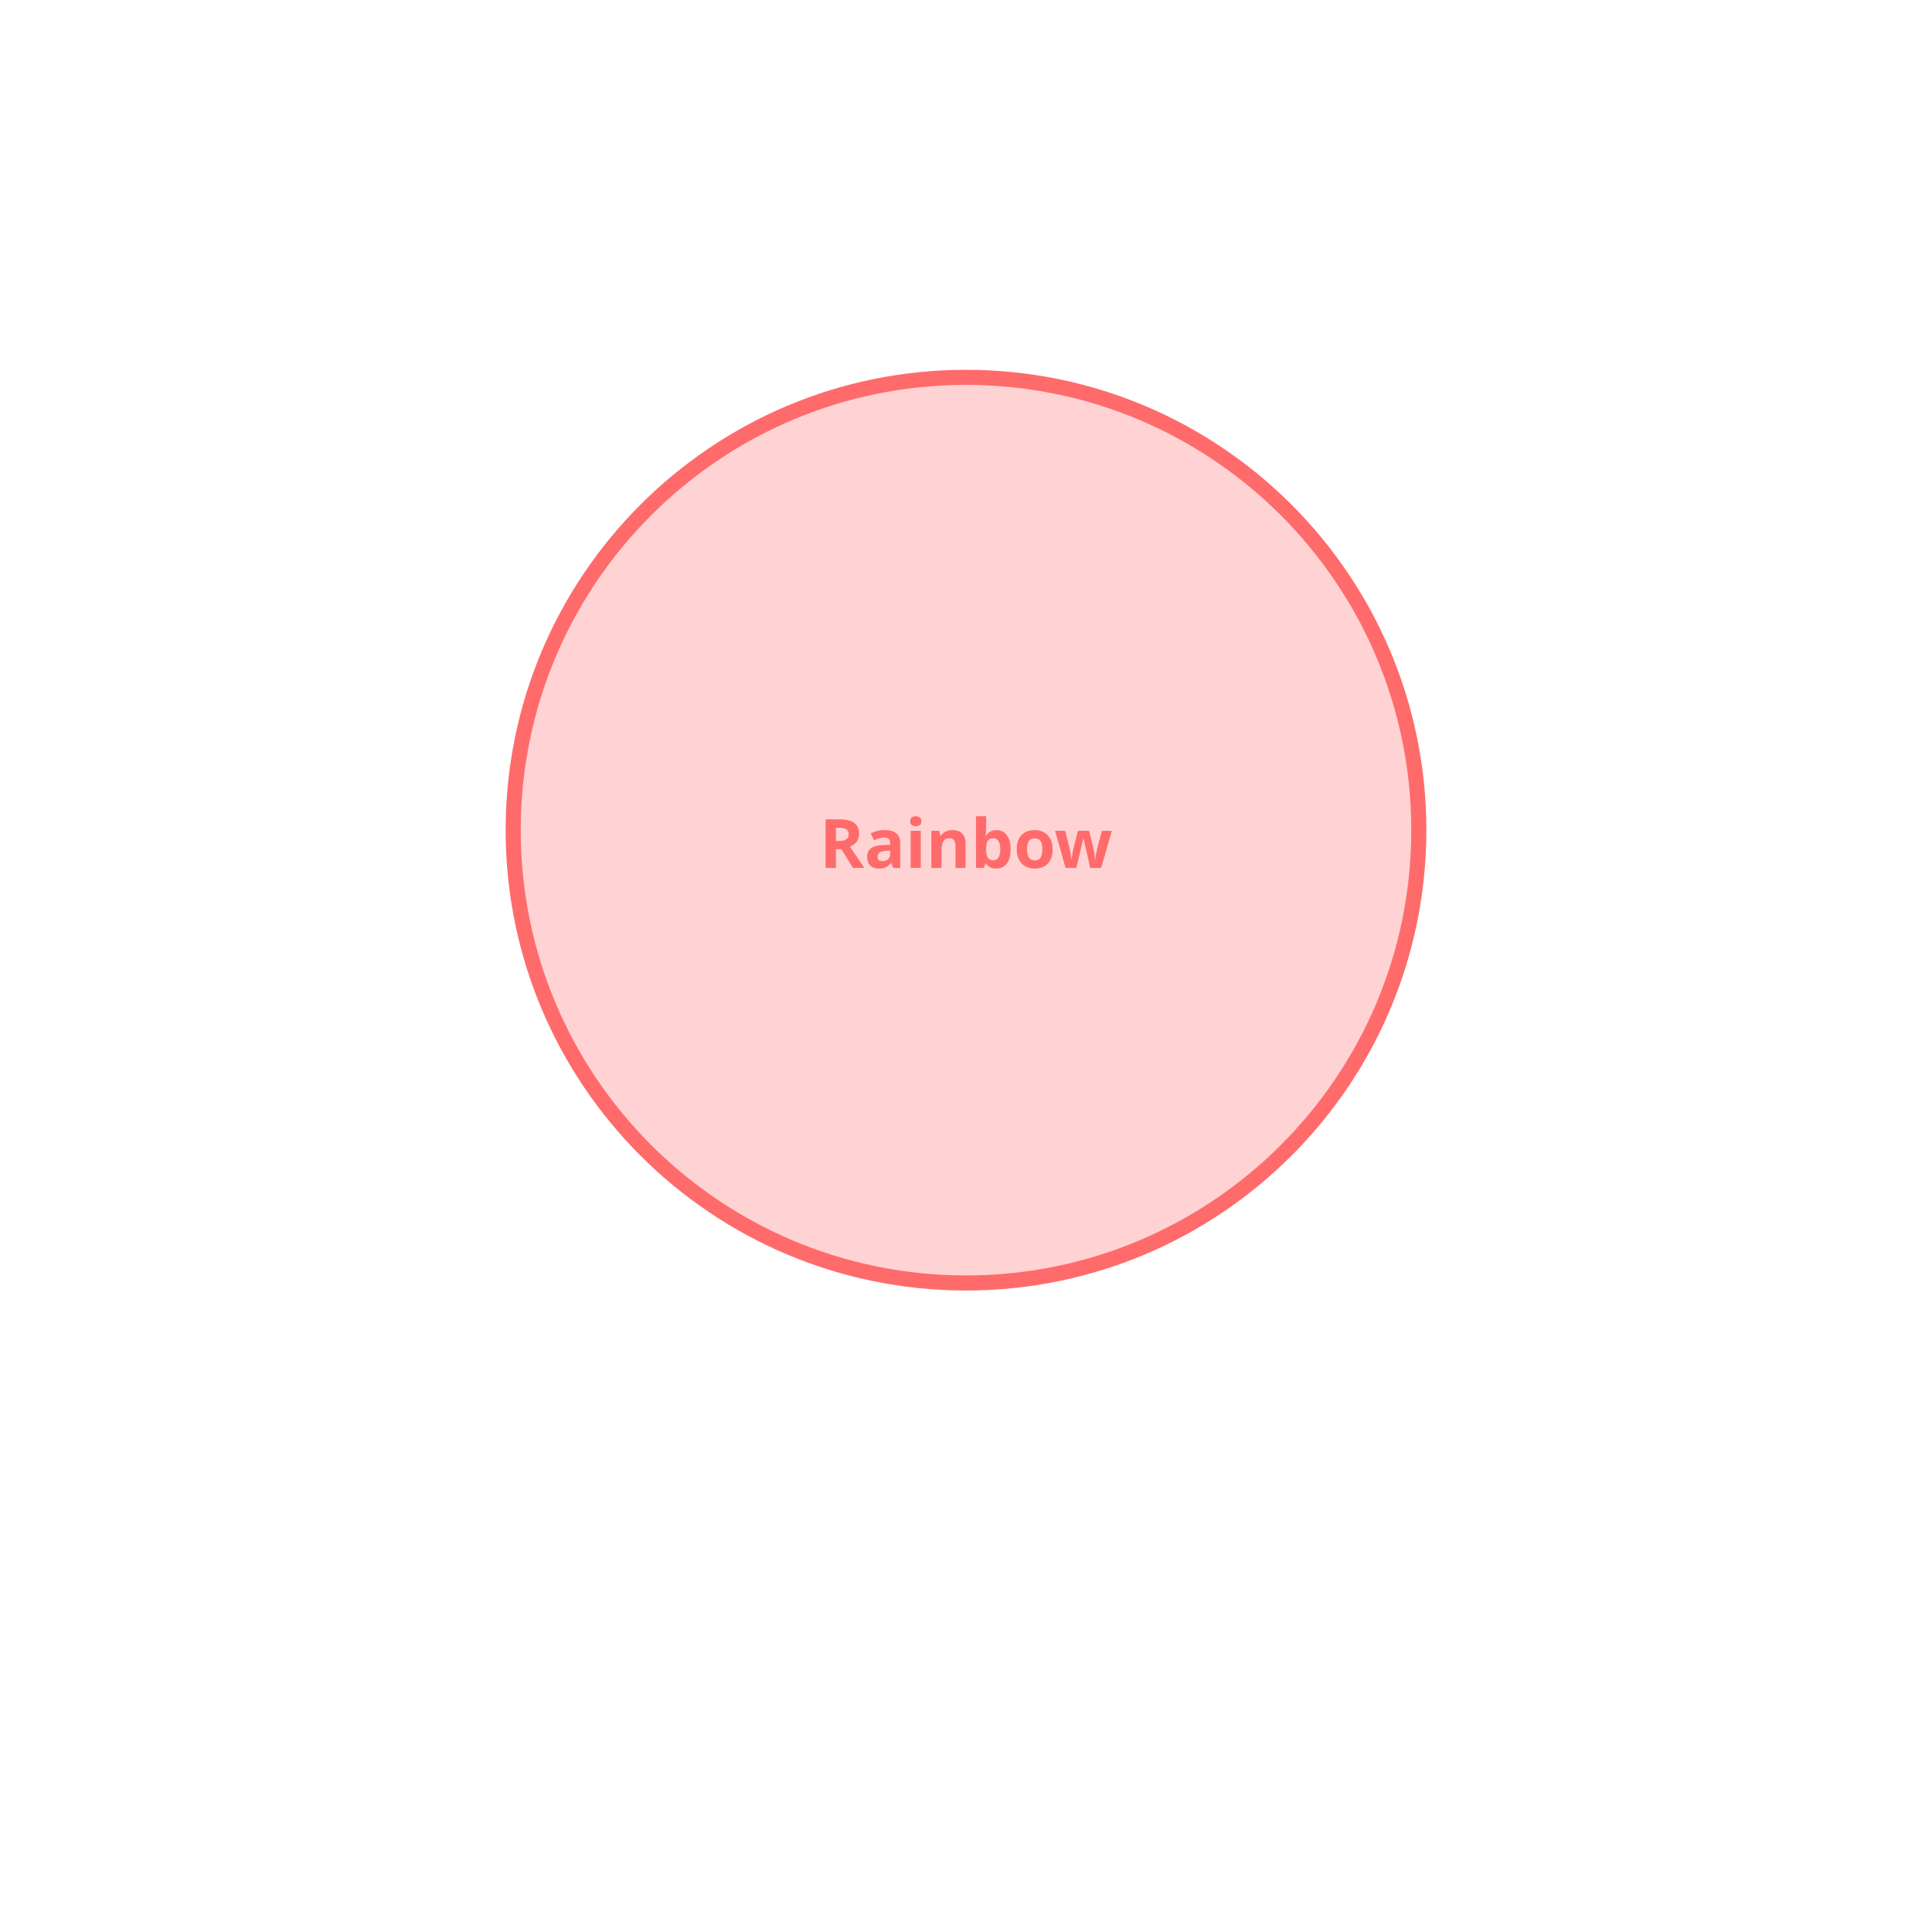
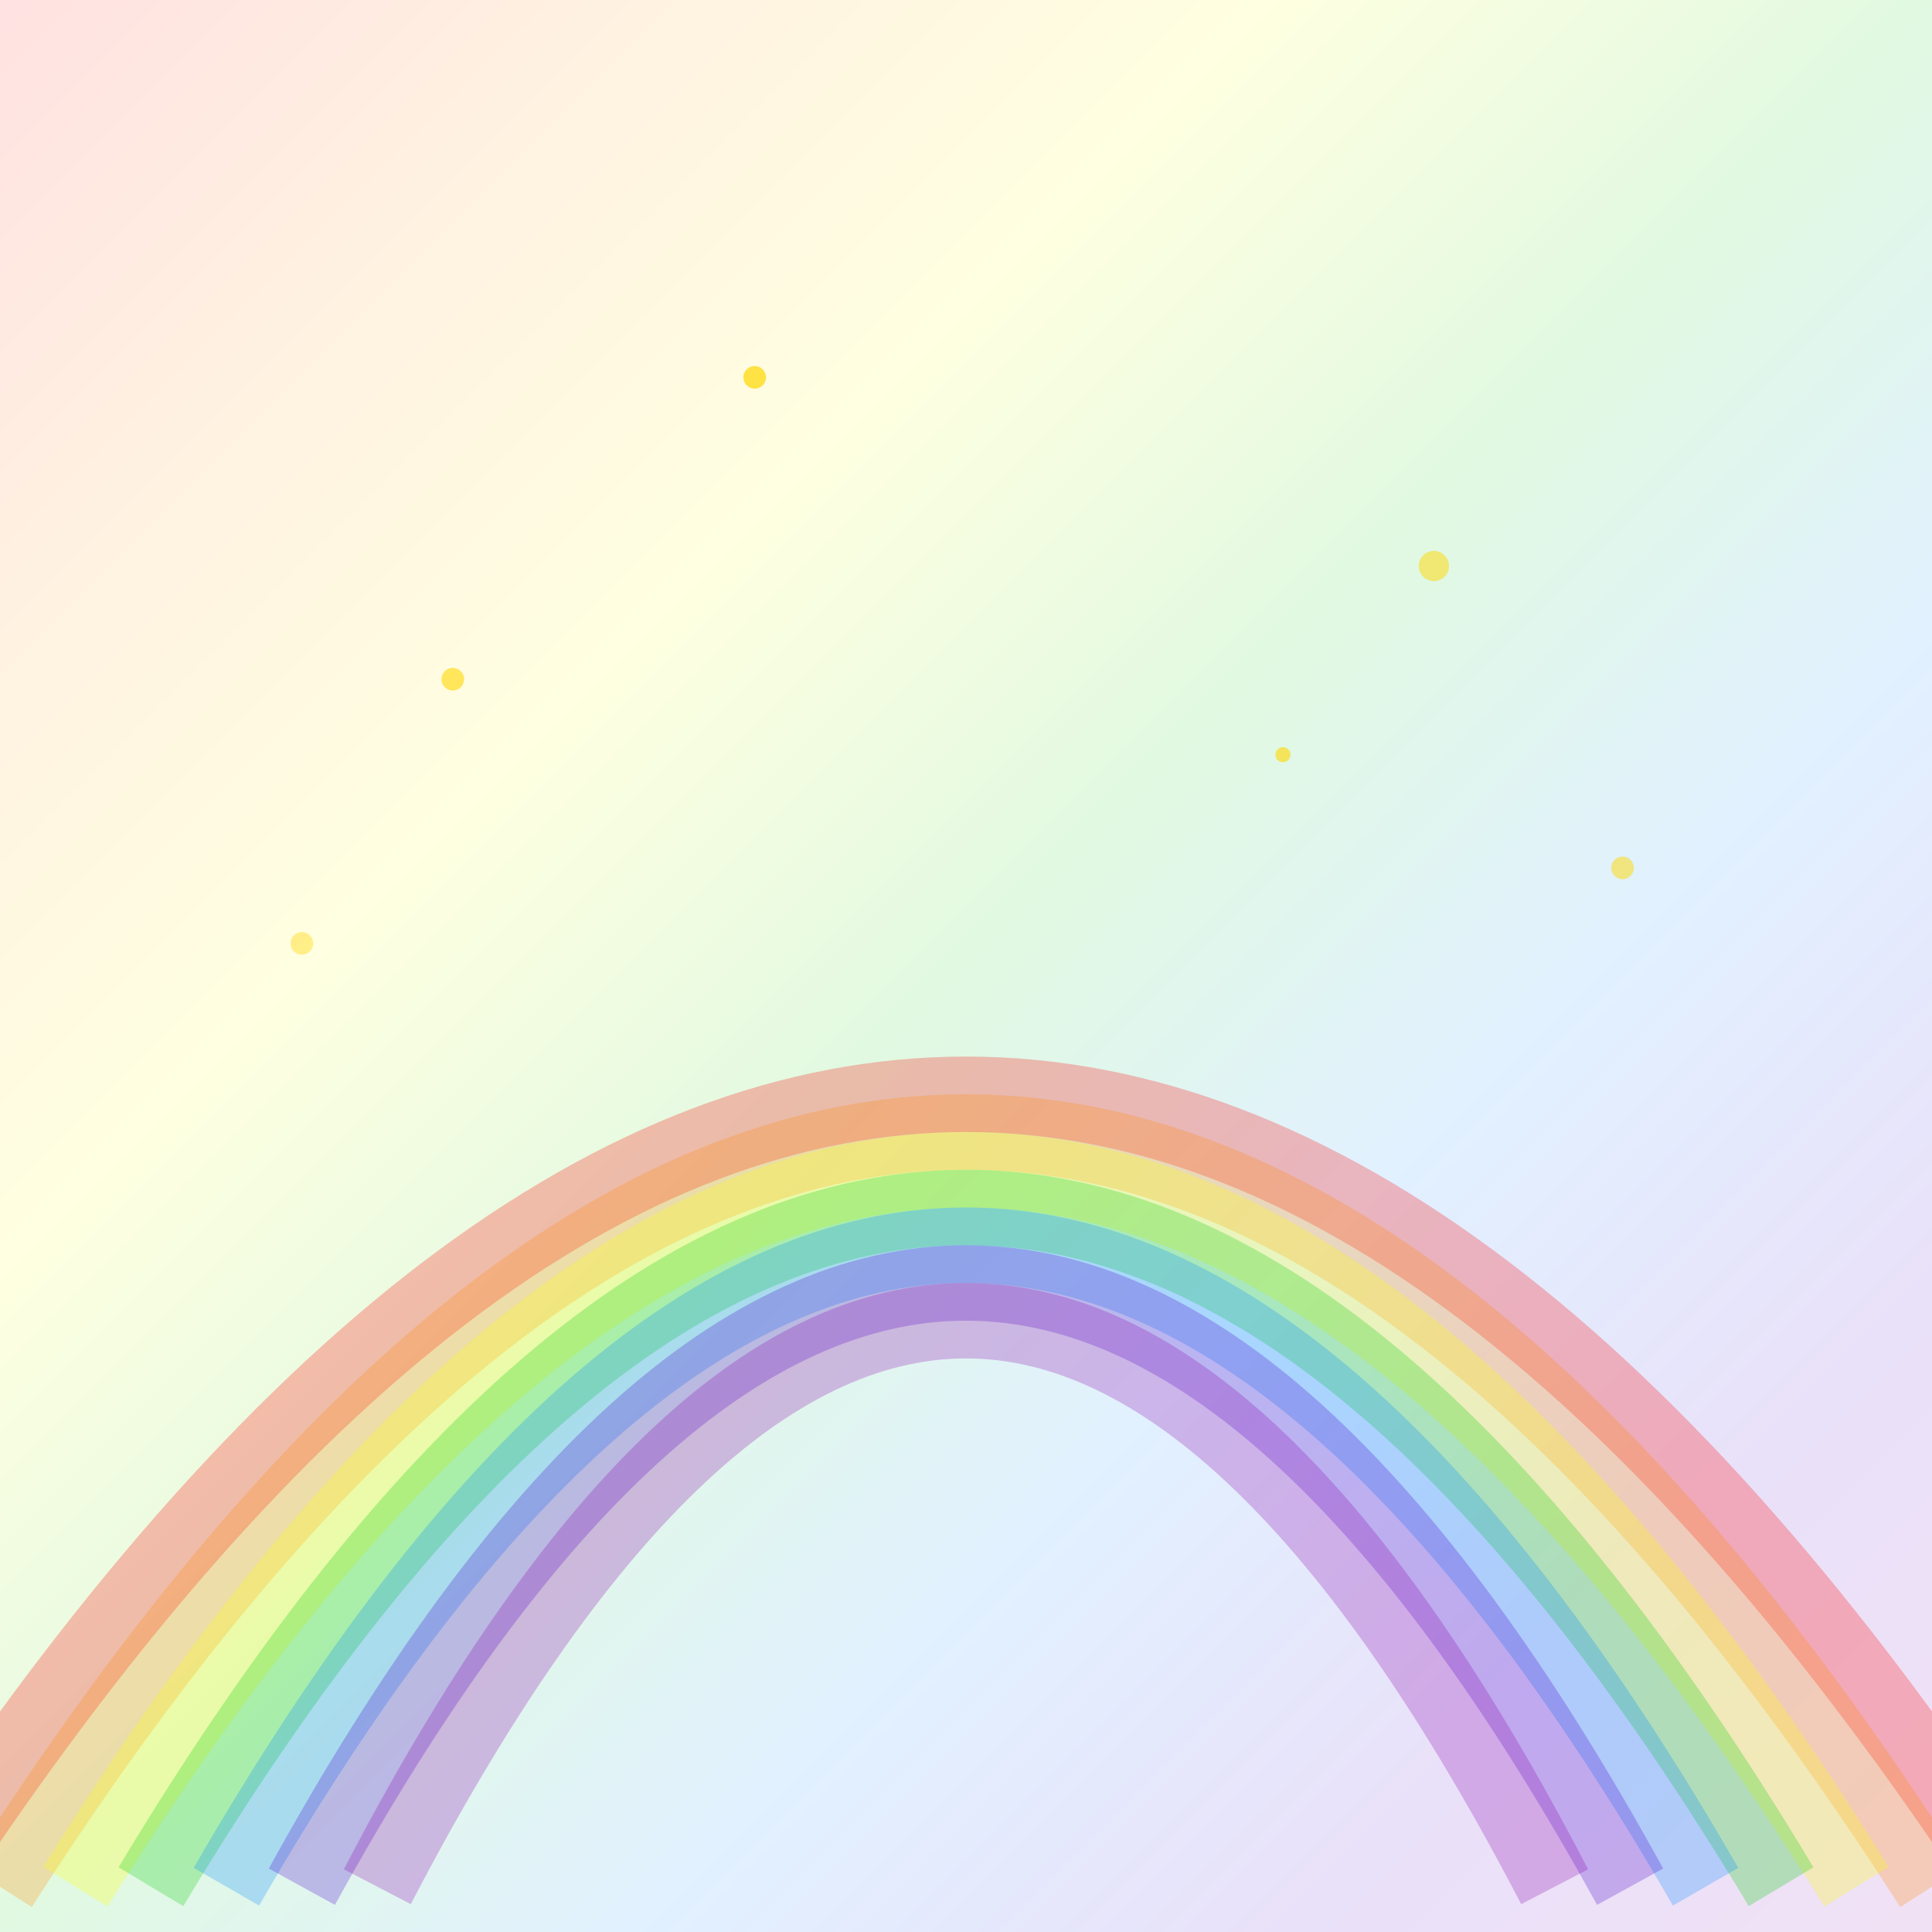
- <svg xmlns="http://www.w3.org/2000/svg" width="512" height="512" viewBox="0 0 512 512">
-   <rect width="512" height="512" fill="transparent" />
-   <circle cx="256" cy="220" r="120" fill="#FF6B6B" opacity="0.3" />
-   <circle cx="256" cy="220" r="120" fill="none" stroke="#FF6B6B" stroke-width="4" />
-   <text x="256" y="230" text-anchor="middle" font-family="system-ui, sans-serif" font-size="18" fill="#FF6B6B" font-weight="600">Rainbow</text>
+ <svg xmlns="http://www.w3.org/2000/svg" viewBox="0 0 512 512">
+   <defs>
+     <linearGradient id="rainbow" x1="0" y1="0" x2="1" y2="1">
+       <stop offset="0%" stop-color="#FF0000" />
+       <stop offset="16%" stop-color="#FF8800" />
+       <stop offset="33%" stop-color="#FFFF00" />
+       <stop offset="50%" stop-color="#00CC00" />
+       <stop offset="66%" stop-color="#0088FF" />
+       <stop offset="83%" stop-color="#4400CC" />
+       <stop offset="100%" stop-color="#8800AA" />
+     </linearGradient>
+   </defs>
+   <rect width="512" height="512" fill="url(#rainbow)" opacity="0.12" />
+   <path d="M-20 500Q256 80 532 500" fill="none" stroke="#FF0000" stroke-width="20" opacity="0.25" />
+   <path d="M0 500Q256 100 512 500" fill="none" stroke="#FF8800" stroke-width="20" opacity="0.25" />
+   <path d="M20 500Q256 120 492 500" fill="none" stroke="#FFFF00" stroke-width="20" opacity="0.25" />
+   <path d="M40 500Q256 140 472 500" fill="none" stroke="#00CC00" stroke-width="20" opacity="0.25" />
+   <path d="M60 500Q256 160 452 500" fill="none" stroke="#0088FF" stroke-width="20" opacity="0.25" />
+   <path d="M80 500Q256 180 432 500" fill="none" stroke="#4400CC" stroke-width="20" opacity="0.25" />
+   <path d="M100 500Q256 200 412 500" fill="none" stroke="#8800AA" stroke-width="20" opacity="0.25" />
+   <circle cx="120" cy="180" r="3" fill="#FFD700" opacity="0.6" />
+   <circle cx="380" cy="150" r="4" fill="#FFD700" opacity="0.5" />
+   <circle cx="200" cy="100" r="3" fill="#FFD700" opacity="0.7" />
+   <circle cx="340" cy="200" r="2" fill="#FFD700" opacity="0.6" />
+   <circle cx="80" cy="250" r="3" fill="#FFD700" opacity="0.4" />
+   <circle cx="430" cy="230" r="3" fill="#FFD700" opacity="0.5" />
</svg>
